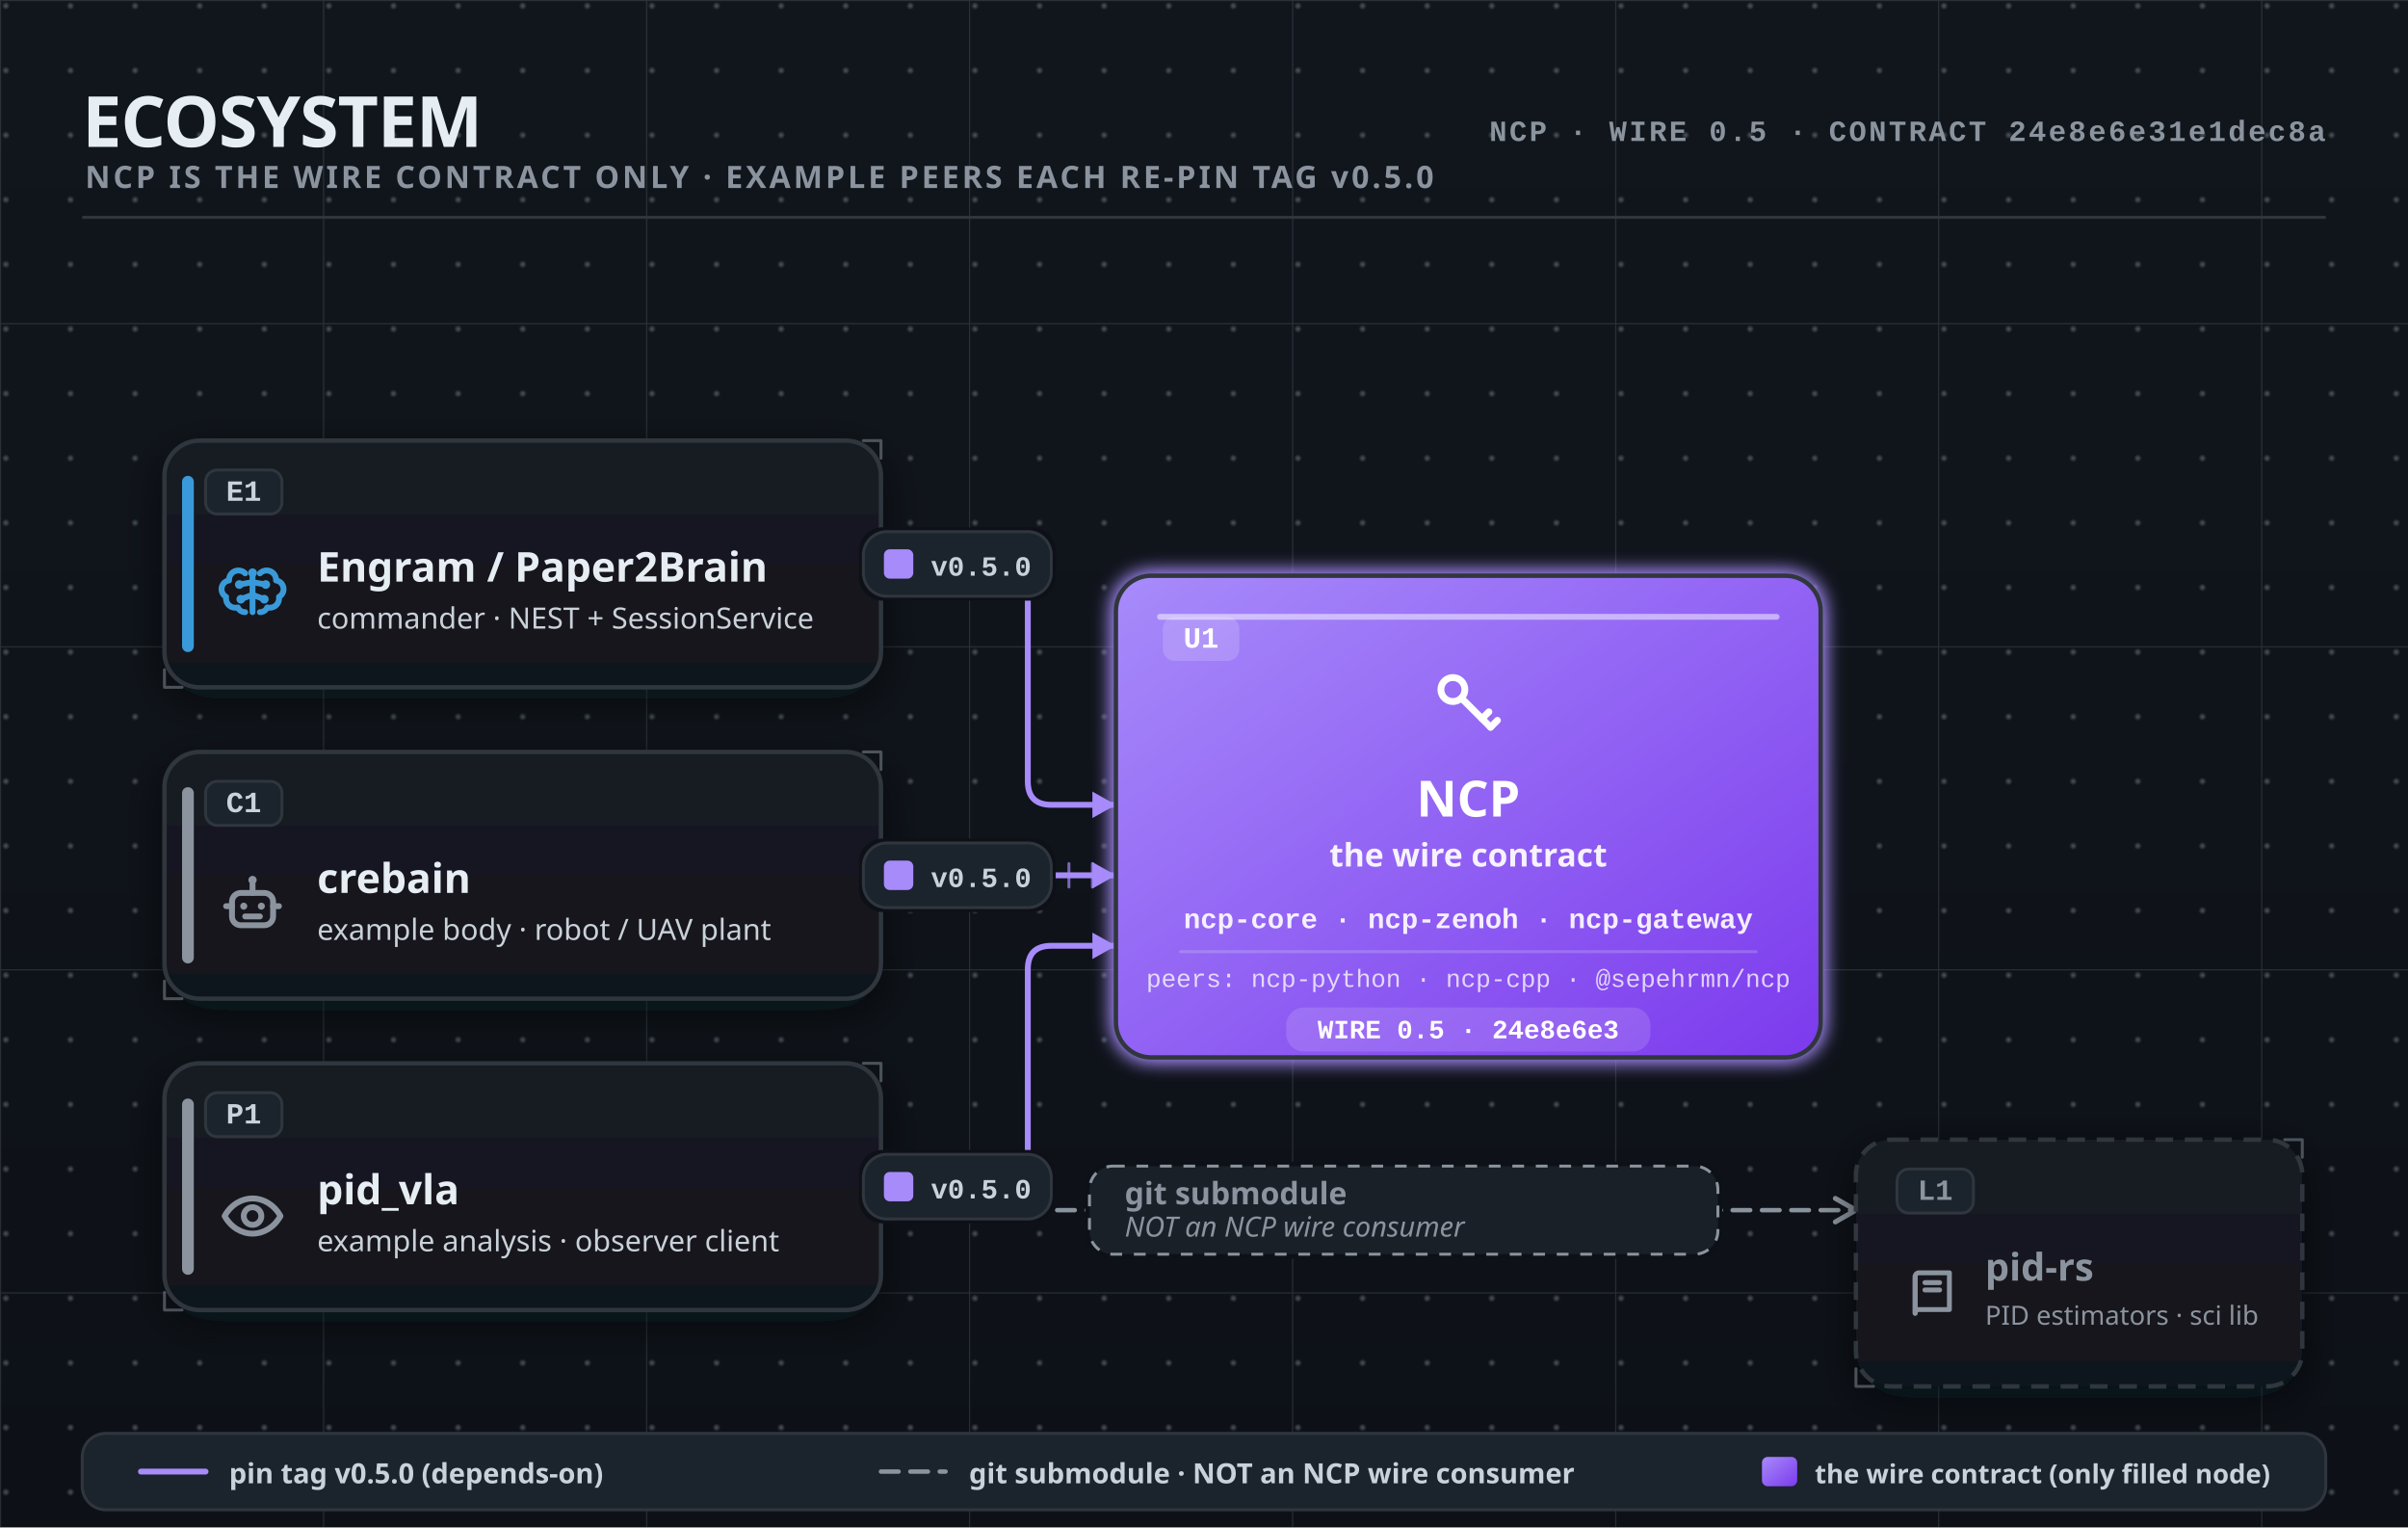
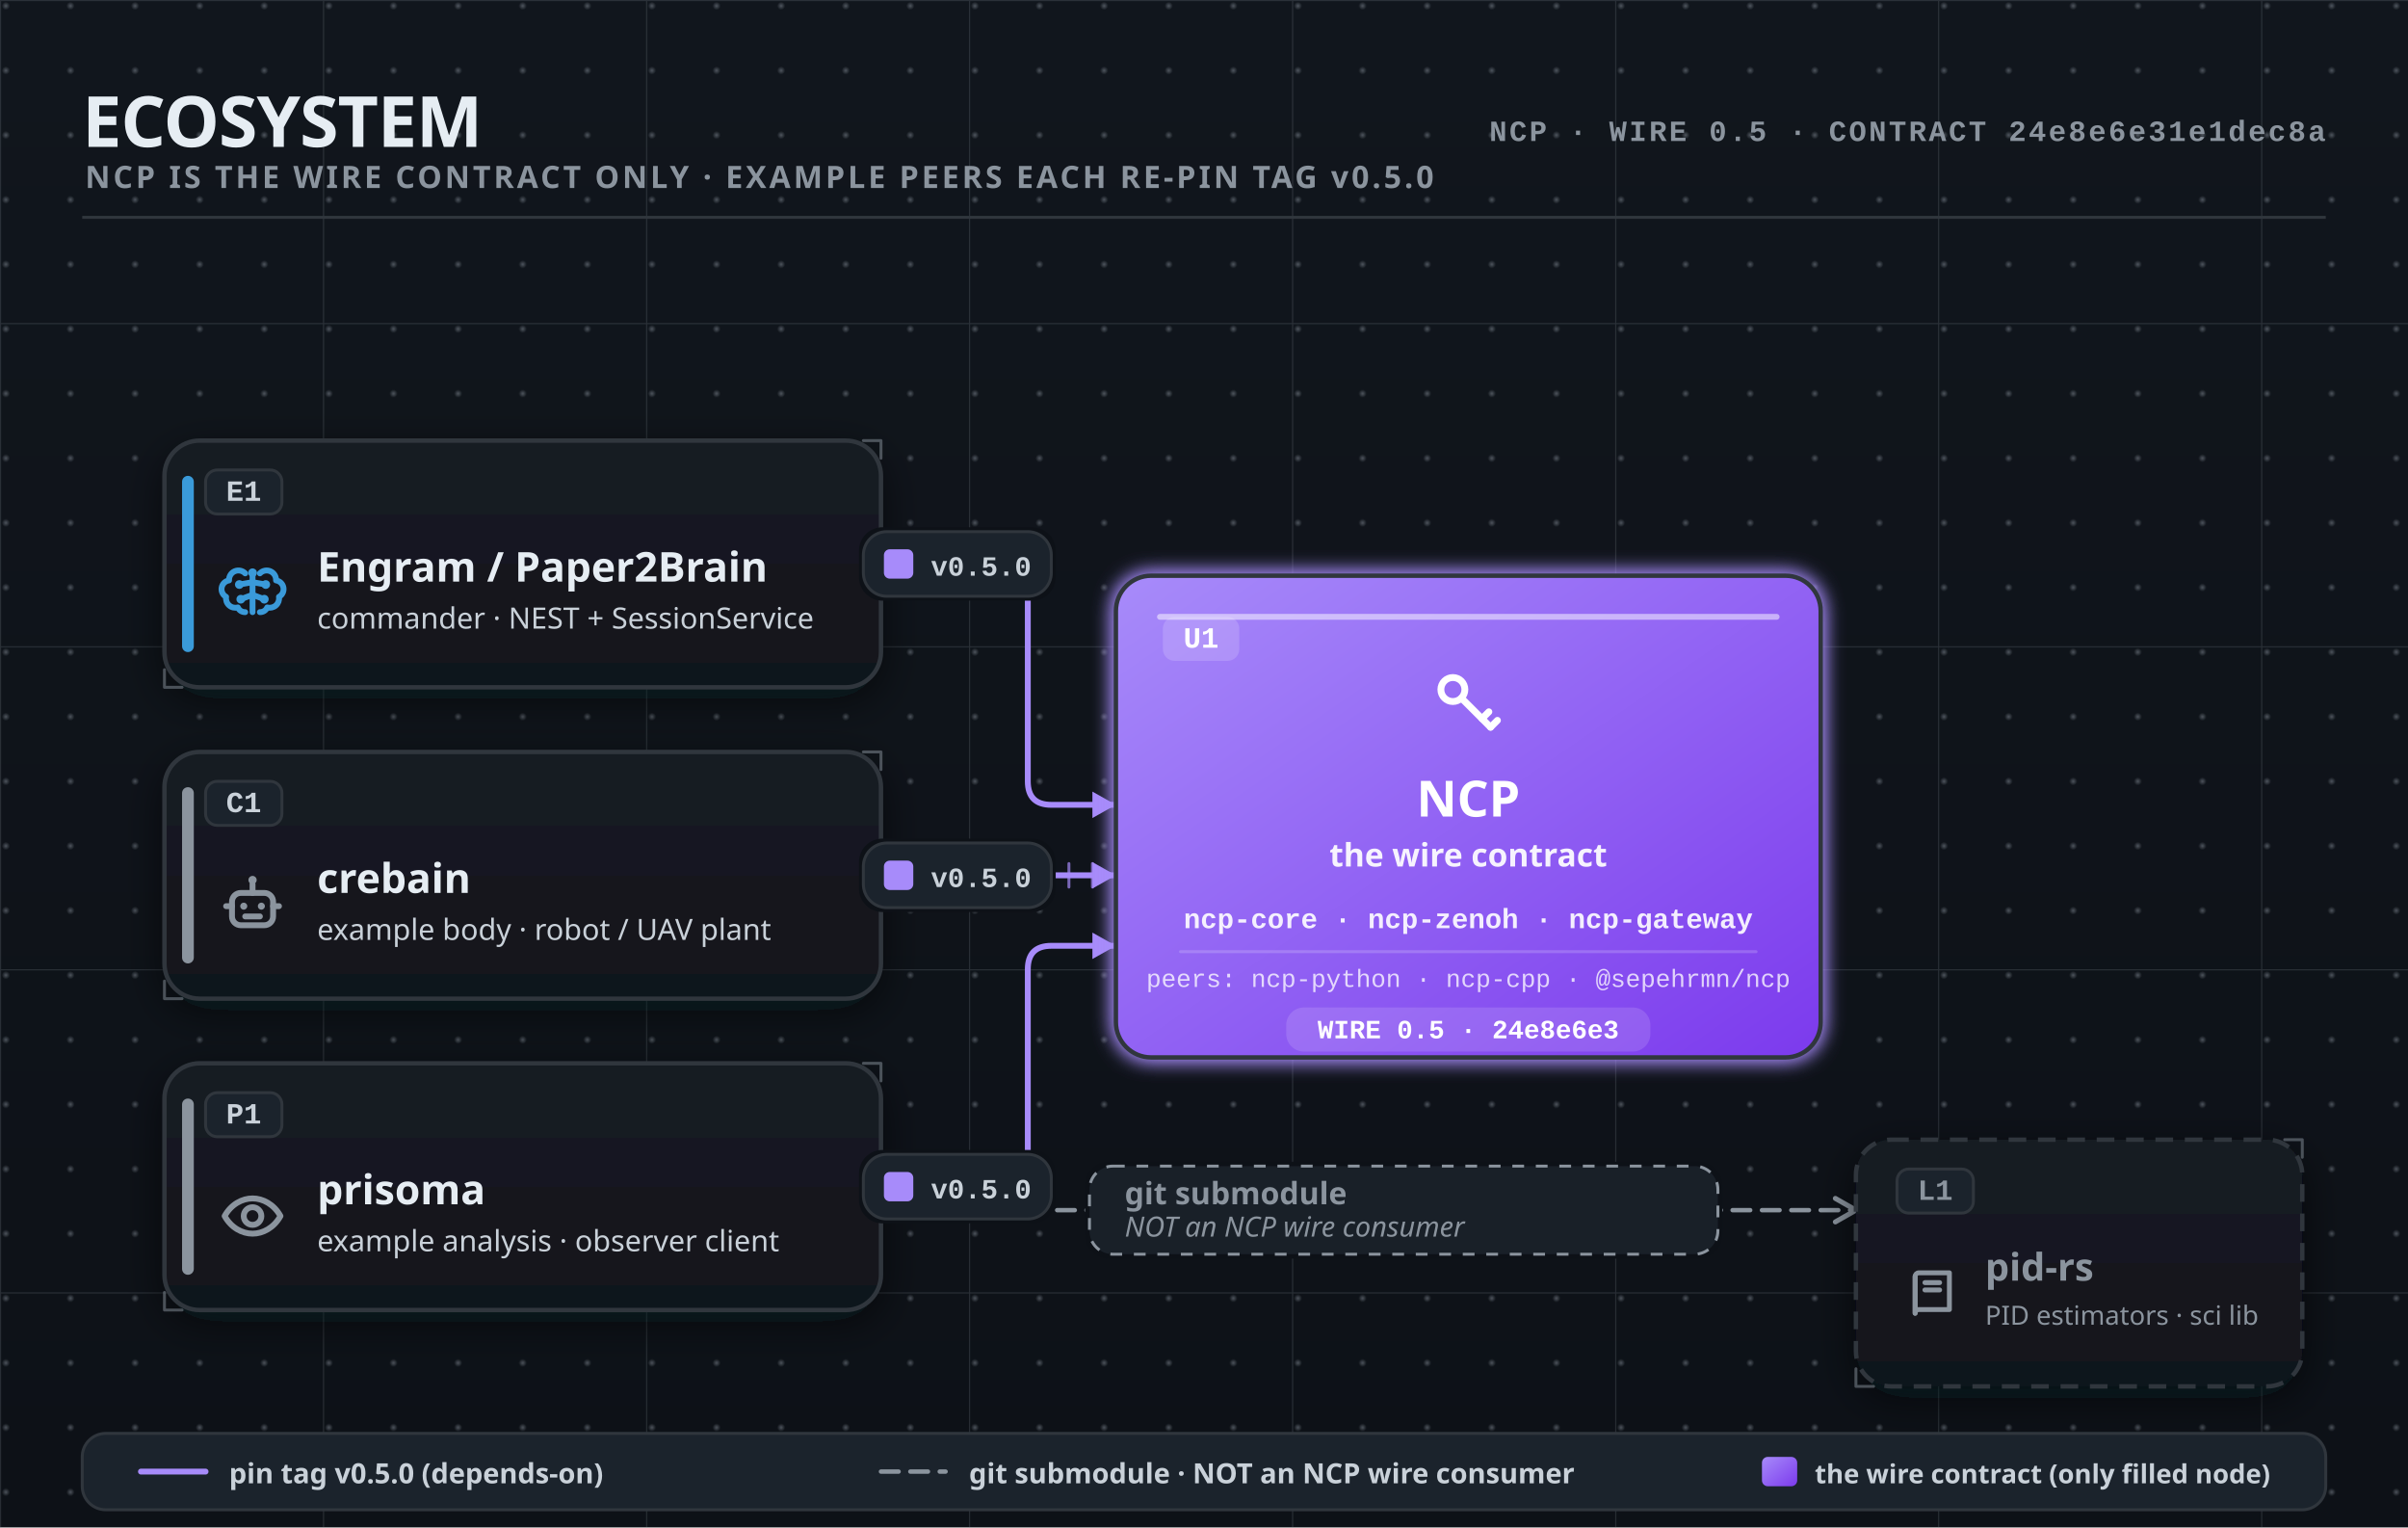
<svg xmlns="http://www.w3.org/2000/svg" width="820" height="520" viewBox="0 0 820 520" font-family="-apple-system, BlinkMacSystemFont, 'Segoe UI', 'Noto Sans', Helvetica, Arial, sans-serif" role="img">
  <defs>
    <linearGradient id="pageBg" x1="0" y1="0" x2="0" y2="1">
      <stop offset="0" stop-color="#11161d" />
      <stop offset="1" stop-color="#0d1117" />
    </linearGradient>
    <linearGradient id="surface" x1="0" y1="0" x2="0" y2="1">
      <stop offset="0" stop-color="#161b22" />
      <stop offset="1" stop-color="#11161d" />
    </linearGradient>
    <linearGradient id="busAction" x1="0" y1="0" x2="1" y2="0">
      <stop offset="0" stop-color="#e8783c" stop-opacity="0.85" />
      <stop offset="0.5" stop-color="#ff8a4c" stop-opacity="1" />
      <stop offset="1" stop-color="#e8783c" stop-opacity="0.85" />
    </linearGradient>
    <linearGradient id="contractHero" x1="0" y1="0" x2="1" y2="1">
      <stop offset="0" stop-color="#a78bfa" />
      <stop offset="1" stop-color="#7c3aed" />
    </linearGradient>
    <radialGradient id="gridDot" cx="0.5" cy="0.5" r="0.5">
      <stop offset="0" stop-color="#8b949e" stop-opacity="0.5" />
      <stop offset="1" stop-color="#8b949e" stop-opacity="0" />
    </radialGradient>
    <pattern id="grid" width="22" height="22" patternUnits="userSpaceOnUse">
      <circle cx="2" cy="2" r="1.4" fill="url(#gridDot)" />
    </pattern>
    <pattern id="gridMajor" width="110" height="110" patternUnits="userSpaceOnUse">
      <path d="M110 0H0V110" fill="none" stroke="#8b949e" stroke-width="0.75" stroke-opacity="0.22" />
    </pattern>
    <filter id="soft" x="-40%" y="-40%" width="180%" height="180%" color-interpolation-filters="sRGB">
      <feDropShadow dx="0" dy="4" stdDeviation="7" flood-color="#05070b" flood-opacity="0.6" />
    </filter>
    <filter id="halo" x="-60%" y="-60%" width="220%" height="220%" color-interpolation-filters="sRGB">
      <feGaussianBlur stdDeviation="3" />
    </filter>
    <filter id="glow" x="-90%" y="-90%" width="280%" height="280%" color-interpolation-filters="sRGB">
      <feGaussianBlur in="SourceGraphic" stdDeviation="3.4" result="b" />
      <feFlood flood-color="#ff8a4c" flood-opacity="0.9" />
      <feComposite in2="b" operator="in" result="g" />
      <feMerge>
        <feMergeNode in="g" />
        <feMergeNode in="g" />
        <feMergeNode in="SourceGraphic" />
      </feMerge>
    </filter>
    <marker id="arrowAction" markerUnits="userSpaceOnUse" markerWidth="12" markerHeight="12" refX="9" refY="5.5" orient="auto">
      <path d="M1,1 L9,5.5 L1,10 Z" fill="#e8783c" />
    </marker>
    <marker id="arrowControl" markerUnits="userSpaceOnUse" markerWidth="12" markerHeight="12" refX="9" refY="5.5" orient="auto">
      <path d="M1,1 L9,5.5 L1,10 Z" fill="#3a9ad9" />
    </marker>
    <marker id="replyControl" markerUnits="userSpaceOnUse" markerWidth="12" markerHeight="12" refX="9" refY="5.5" orient="auto">
      <path d="M2,1.5 L9,5.5 L2,9.5" fill="none" stroke="#3a9ad9" stroke-width="1.7" stroke-linecap="round" stroke-linejoin="round" />
    </marker>
    <marker id="arrowPercep" markerUnits="userSpaceOnUse" markerWidth="12" markerHeight="12" refX="9" refY="5.5" orient="auto">
      <path d="M1,1 L9,5.5 L1,10 Z" fill="#56b4e9" />
    </marker>
    <marker id="tapObserve" markerUnits="userSpaceOnUse" markerWidth="10" markerHeight="10" refX="5" refY="5" orient="auto">
      <circle cx="5" cy="5" r="3.2" fill="none" stroke="#8b949e" stroke-width="1.5" />
    </marker>
    <marker id="arrowContract" markerUnits="userSpaceOnUse" markerWidth="12" markerHeight="12" refX="9" refY="5.5" orient="auto">
      <path d="M1,1 L9,5.5 L1,10 Z" fill="#a78bfa" />
    </marker>
    <marker id="submoduleArrow" markerUnits="userSpaceOnUse" markerWidth="12" markerHeight="12" refX="9" refY="5.5" orient="auto">
      <path d="M2,1.5 L9,5.5 L2,9.5" fill="none" stroke="#8b949e" stroke-width="1.7" stroke-linecap="round" stroke-linejoin="round" />
    </marker>
    <marker id="arrowActive" markerUnits="userSpaceOnUse" markerWidth="12" markerHeight="12" refX="9" refY="5.5" orient="auto">
      <path d="M1,1 L9,5.5 L1,10 Z" fill="#33c295" />
    </marker>
    <marker id="arrowEstop" markerUnits="userSpaceOnUse" markerWidth="12" markerHeight="12" refX="9" refY="5.5" orient="auto">
      <path d="M1,1 L9,5.5 L1,10 Z" fill="#e8783c" stroke="#ffd9c2" stroke-width="0.6" />
    </marker>
    <marker id="arrowHold" markerUnits="userSpaceOnUse" markerWidth="12" markerHeight="12" refX="9" refY="5.5" orient="auto">
      <path d="M1,1 L9,5.5 L1,10 Z" fill="#f0b429" />
    </marker>
    <marker id="arrowMut" markerUnits="userSpaceOnUse" markerWidth="12" markerHeight="12" refX="9" refY="5.5" orient="auto">
      <path d="M1,1 L9,5.5 L1,10 Z" fill="#8b949e" />
    </marker>
    <marker id="arrowConfig" markerUnits="userSpaceOnUse" markerWidth="12" markerHeight="12" refX="9" refY="5.5" orient="auto">
      <path d="M1,1 L9,5.5 L1,10 Z" fill="#e08cbf" />
    </marker>
    <filter id="glowContract" x="-90%" y="-90%" width="280%" height="280%" color-interpolation-filters="sRGB">
      <feGaussianBlur in="SourceGraphic" stdDeviation="3.4" result="b" />
      <feFlood flood-color="#a78bfa" flood-opacity="0.9" />
      <feComposite in2="b" operator="in" result="g" />
      <feMerge>
        <feMergeNode in="g" />
        <feMergeNode in="g" />
        <feMergeNode in="SourceGraphic" />
      </feMerge>
    </filter>
    <filter id="glowActive" x="-90%" y="-90%" width="280%" height="280%" color-interpolation-filters="sRGB">
      <feGaussianBlur in="SourceGraphic" stdDeviation="3.4" result="b" />
      <feFlood flood-color="#33c295" flood-opacity="0.9" />
      <feComposite in2="b" operator="in" result="g" />
      <feMerge>
        <feMergeNode in="g" />
        <feMergeNode in="g" />
        <feMergeNode in="SourceGraphic" />
      </feMerge>
    </filter>
  </defs>
  <rect x="0" y="0" width="820" height="520" rx="0" fill="url(#pageBg)" />
  <rect x="0" y="0" width="820" height="520" rx="0" fill="url(#gridMajor)" />
  <rect x="0" y="0" width="820" height="520" rx="0" fill="url(#grid)" />
  <text x="28" y="50" font-family="-apple-system, BlinkMacSystemFont, 'Segoe UI', 'Noto Sans', Helvetica, Arial, sans-serif" font-size="24" font-weight="800" font-style="normal" fill="#e6edf3" text-anchor="start" letter-spacing="-0.3" text-rendering="geometricPrecision">ECOSYSTEM</text>
  <text x="29" y="64" font-family="-apple-system, BlinkMacSystemFont, 'Segoe UI', 'Noto Sans', Helvetica, Arial, sans-serif" font-size="10.5" font-weight="600" font-style="normal" fill="#8b949e" text-anchor="start" letter-spacing="1.0" text-rendering="geometricPrecision">NCP IS THE WIRE CONTRACT ONLY  ·  EXAMPLE PEERS EACH RE-PIN TAG v0.5.0</text>
  <line x1="28" y1="74" x2="792" y2="74" stroke="#30363d" stroke-width="1" stroke-linecap="butt" />
  <text x="792" y="48" font-family="ui-monospace, SFMono-Regular, 'SF Mono', Menlo, Consolas, 'Liberation Mono', monospace" font-size="10" font-weight="600" font-style="normal" fill="#8b949e" text-anchor="end" letter-spacing="0.8" text-rendering="geometricPrecision">NCP · WIRE 0.5 · CONTRACT 24e8e6e31e1dec8a</text>
  <path d="M300,192 L342,192 Q350,192 350,200 L350,266 Q350,274 358,274 L380,274" fill="none" stroke="#a78bfa" stroke-width="2" stroke-linecap="round" stroke-linejoin="round" marker-end="url(#arrowContract)" />
  <path d="M300,298 L380,298" fill="none" stroke="#a78bfa" stroke-width="2" stroke-linecap="round" stroke-linejoin="round" marker-end="url(#arrowContract)" />
  <path d="M300,404 L342,404 Q350,404 350,396 L350,330 Q350,322 358,322 L380,322" fill="none" stroke="#a78bfa" stroke-width="2" stroke-linecap="round" stroke-linejoin="round" marker-end="url(#arrowContract)" />
  <line x1="364" y1="294" x2="364" y2="302" stroke="#a78bfa" stroke-width="1" stroke-linecap="round" stroke-opacity="0.7" />
  <line x1="372" y1="294" x2="372" y2="302" stroke="#a78bfa" stroke-width="1" stroke-linecap="round" stroke-opacity="0.7" />
  <path d="M300,412 L632,412" fill="none" stroke="#8b949e" stroke-width="1.5" stroke-linecap="round" stroke-linejoin="round" stroke-dasharray="6 4" marker-end="url(#submoduleArrow)" />
  <rect x="56" y="150" width="244" height="84" rx="12" fill="url(#surface)" filter="url(#soft)" />
  <rect x="56" y="150" width="244" height="84" rx="12" fill="none" stroke="#30363d" stroke-width="1.5" />
  <rect x="62" y="162" width="4" height="60" rx="2" fill="#3a9ad9" />
  <path d="M294,150 L300,150 L300,156" fill="none" stroke="#8b949e" stroke-width="1" stroke-linecap="round" stroke-linejoin="round" stroke-opacity="0.5" />
  <path d="M56,228 L56,234 L62,234" fill="none" stroke="#8b949e" stroke-width="1" stroke-linecap="round" stroke-linejoin="round" stroke-opacity="0.5" />
  <rect x="70" y="160" width="26" height="15" rx="4" fill="#1b232c" stroke="#30363d" stroke-width="1" />
  <text x="83" y="170.5" font-family="ui-monospace, SFMono-Regular, 'SF Mono', Menlo, Consolas, 'Liberation Mono', monospace" font-size="10" font-weight="700" font-style="normal" fill="#c9d1d9" text-anchor="middle" text-rendering="geometricPrecision">E1</text>
  <g transform="translate(74,190) scale(1)" fill="none" stroke="#3a9ad9" stroke-width="2" stroke-linecap="round" stroke-linejoin="round">
    <path d="M9.5 5.2A3.2 3.2 0 0 0 4 7.6a3 3 0 0 0-1 5.6a3.2 3.2 0 0 0 4 3.6a2.6 2.6 0 0 0 2.5 1.6" />
    <path d="M14.5 5.2A3.2 3.2 0 0 1 20 7.6a3 3 0 0 1 1 5.6a3.2 3.2 0 0 1-4 3.6a2.6 2.6 0 0 1-2.5 1.6" />
    <path d="M12 5v13.4" />
    <circle cx="12" cy="5" r="0.5" fill="#3a9ad9" stroke="#3a9ad9" />
    <circle cx="7.5" cy="9" r="0.5" fill="#3a9ad9" stroke="#3a9ad9" />
    <circle cx="16.5" cy="9" r="0.5" fill="#3a9ad9" stroke="#3a9ad9" />
    <circle cx="8" cy="14" r="0.5" fill="#3a9ad9" stroke="#3a9ad9" />
    <circle cx="16" cy="14" r="0.5" fill="#3a9ad9" stroke="#3a9ad9" />
    <path d="M12 8.2 7.5 9M12 8.2 16.5 9M12 12.5 8 14M12 12.5 16 14" />
  </g>
  <text x="108" y="198" font-family="-apple-system, BlinkMacSystemFont, 'Segoe UI', 'Noto Sans', Helvetica, Arial, sans-serif" font-size="14" font-weight="700" font-style="normal" fill="#e6edf3" text-anchor="start" text-rendering="geometricPrecision">Engram / Paper2Brain</text>
  <text x="108" y="214" font-family="-apple-system, BlinkMacSystemFont, 'Segoe UI', 'Noto Sans', Helvetica, Arial, sans-serif" font-size="10" font-weight="500" font-style="normal" fill="#c9d1d9" text-anchor="start" text-rendering="geometricPrecision">commander · NEST + SessionService</text>
  <rect x="56" y="256" width="244" height="84" rx="12" fill="url(#surface)" filter="url(#soft)" />
  <rect x="56" y="256" width="244" height="84" rx="12" fill="none" stroke="#30363d" stroke-width="1.5" />
  <rect x="62" y="268" width="4" height="60" rx="2" fill="#8b949e" />
  <path d="M294,256 L300,256 L300,262" fill="none" stroke="#8b949e" stroke-width="1" stroke-linecap="round" stroke-linejoin="round" stroke-opacity="0.5" />
  <path d="M56,334 L56,340 L62,340" fill="none" stroke="#8b949e" stroke-width="1" stroke-linecap="round" stroke-linejoin="round" stroke-opacity="0.5" />
  <rect x="70" y="266" width="26" height="15" rx="4" fill="#1b232c" stroke="#30363d" stroke-width="1" />
  <text x="83" y="276.5" font-family="ui-monospace, SFMono-Regular, 'SF Mono', Menlo, Consolas, 'Liberation Mono', monospace" font-size="10" font-weight="700" font-style="normal" fill="#c9d1d9" text-anchor="middle" text-rendering="geometricPrecision">C1</text>
  <g transform="translate(74,296) scale(1)" fill="none" stroke="#8b949e" stroke-width="2" stroke-linecap="round" stroke-linejoin="round">
    <rect x="5" y="8" width="14" height="11" rx="3" />
    <path d="M12 8V5" />
    <circle cx="12" cy="3.6" r="1.4" fill="#8b949e" stroke="none" />
    <circle cx="9" cy="12.5" r="1.2" fill="#8b949e" stroke="none" />
    <circle cx="15" cy="12.5" r="1.2" fill="#8b949e" stroke="none" />
    <path d="M9.5 16h5" />
    <path d="M5 12.5H3M19 12.5h2" />
  </g>
  <text x="108" y="304" font-family="-apple-system, BlinkMacSystemFont, 'Segoe UI', 'Noto Sans', Helvetica, Arial, sans-serif" font-size="14" font-weight="700" font-style="normal" fill="#e6edf3" text-anchor="start" text-rendering="geometricPrecision">crebain</text>
  <text x="108" y="320" font-family="-apple-system, BlinkMacSystemFont, 'Segoe UI', 'Noto Sans', Helvetica, Arial, sans-serif" font-size="10" font-weight="500" font-style="normal" fill="#c9d1d9" text-anchor="start" text-rendering="geometricPrecision">example body · robot / UAV plant</text>
  <rect x="56" y="362" width="244" height="84" rx="12" fill="url(#surface)" filter="url(#soft)" />
  <rect x="56" y="362" width="244" height="84" rx="12" fill="none" stroke="#30363d" stroke-width="1.5" />
  <rect x="62" y="374" width="4" height="60" rx="2" fill="#8b949e" />
  <path d="M294,362 L300,362 L300,368" fill="none" stroke="#8b949e" stroke-width="1" stroke-linecap="round" stroke-linejoin="round" stroke-opacity="0.5" />
  <path d="M56,440 L56,446 L62,446" fill="none" stroke="#8b949e" stroke-width="1" stroke-linecap="round" stroke-linejoin="round" stroke-opacity="0.5" />
  <rect x="70" y="372" width="26" height="15" rx="4" fill="#1b232c" stroke="#30363d" stroke-width="1" />
  <text x="83" y="382.5" font-family="ui-monospace, SFMono-Regular, 'SF Mono', Menlo, Consolas, 'Liberation Mono', monospace" font-size="10" font-weight="700" font-style="normal" fill="#c9d1d9" text-anchor="middle" text-rendering="geometricPrecision">P1</text>
  <g transform="translate(74,402) scale(1)" fill="none" stroke="#8b949e" stroke-width="2" stroke-linecap="round" stroke-linejoin="round">
    <path d="M2.5 12c2.2-4 6-6 9.5-6s7.3 2 9.5 6c-2.2 4-6 6-9.5 6s-7.3-2-9.5-6Z" />
    <circle cx="12" cy="12" r="3" />
  </g>
-   <text x="108" y="410" font-family="-apple-system, BlinkMacSystemFont, 'Segoe UI', 'Noto Sans', Helvetica, Arial, sans-serif" font-size="14" font-weight="700" font-style="normal" fill="#e6edf3" text-anchor="start" text-rendering="geometricPrecision">pid_vla</text>
+   <text x="108" y="410" font-family="-apple-system, BlinkMacSystemFont, 'Segoe UI', 'Noto Sans', Helvetica, Arial, sans-serif" font-size="14" font-weight="700" font-style="normal" fill="#e6edf3" text-anchor="start" text-rendering="geometricPrecision">prisoma</text>
  <text x="108" y="426" font-family="-apple-system, BlinkMacSystemFont, 'Segoe UI', 'Noto Sans', Helvetica, Arial, sans-serif" font-size="10" font-weight="500" font-style="normal" fill="#c9d1d9" text-anchor="start" text-rendering="geometricPrecision">example analysis · observer client</text>
  <rect x="380" y="196" width="240" height="164" rx="12" fill="url(#contractHero)" stroke="#30363d" stroke-width="1.5" filter="url(#glowContract)" />
  <rect x="394" y="209" width="212" height="2" rx="1" fill="#ffffff" fill-opacity="0.5" />
  <rect x="396" y="210" width="26" height="15" rx="4" fill="#ffffff" fill-opacity="0.16" />
  <text x="409" y="220.5" font-family="ui-monospace, SFMono-Regular, 'SF Mono', Menlo, Consolas, 'Liberation Mono', monospace" font-size="10" font-weight="700" font-style="normal" fill="#ffffff" text-anchor="middle" text-rendering="geometricPrecision">U1</text>
  <g transform="translate(486.0,226) scale(1.1667)" fill="none" stroke="#ffffff" stroke-width="2" stroke-linecap="round" stroke-linejoin="round">
    <circle cx="7.5" cy="7.5" r="3.5" />
    <path d="M10 10l8.5 8.5" />
    <path d="M16 16l2-2M18.5 18.5l2-2" />
  </g>
  <text x="500.0" y="278" font-family="-apple-system, BlinkMacSystemFont, 'Segoe UI', 'Noto Sans', Helvetica, Arial, sans-serif" font-size="17" font-weight="800" font-style="normal" fill="#ffffff" text-anchor="middle" text-rendering="geometricPrecision">NCP</text>
  <text x="500.0" y="295" font-family="-apple-system, BlinkMacSystemFont, 'Segoe UI', 'Noto Sans', Helvetica, Arial, sans-serif" font-size="11" font-weight="600" font-style="normal" fill="#ffffff" fill-opacity="0.92" text-anchor="middle" text-rendering="geometricPrecision">the wire contract</text>
  <text x="500.0" y="316" font-family="ui-monospace, SFMono-Regular, 'SF Mono', Menlo, Consolas, 'Liberation Mono', monospace" font-size="9.5" font-weight="600" font-style="normal" fill="#ffffff" fill-opacity="0.9" text-anchor="middle" text-rendering="geometricPrecision">ncp-core · ncp-zenoh · ncp-gateway</text>
  <line x1="402" y1="324" x2="598" y2="324" stroke="#ffffff" stroke-width="1" stroke-linecap="round" stroke-opacity="0.18" />
  <text x="500.0" y="336" font-family="ui-monospace, SFMono-Regular, 'SF Mono', Menlo, Consolas, 'Liberation Mono', monospace" font-size="8.5" font-weight="500" font-style="normal" fill="#ffffff" fill-opacity="0.76" text-anchor="middle" text-rendering="geometricPrecision">peers: ncp-python · ncp-cpp · @sepehrmn/ncp</text>
  <rect x="438.0" y="343" width="124" height="15" rx="6" fill="#ffffff" fill-opacity="0.13" />
  <text x="500.0" y="353.5" font-family="ui-monospace, SFMono-Regular, 'SF Mono', Menlo, Consolas, 'Liberation Mono', monospace" font-size="9" font-weight="700" font-style="normal" fill="#ffffff" text-anchor="middle" text-rendering="geometricPrecision">WIRE 0.5 · 24e8e6e3</text>
  <rect x="632" y="388" width="152" height="84" rx="12" fill="url(#surface)" filter="url(#soft)" />
  <rect x="632" y="388" width="152" height="84" rx="12" fill="none" stroke="#30363d" stroke-width="1.5" stroke-dasharray="6 4" />
  <path d="M778,388 L784,388 L784,394" fill="none" stroke="#8b949e" stroke-width="1" stroke-linecap="round" stroke-linejoin="round" stroke-opacity="0.5" />
  <path d="M632,466 L632,472 L638,472" fill="none" stroke="#8b949e" stroke-width="1" stroke-linecap="round" stroke-linejoin="round" stroke-opacity="0.5" />
  <rect x="646" y="398" width="26" height="15" rx="4" fill="#1b232c" stroke="#30363d" stroke-width="1" />
  <text x="659" y="408.5" font-family="ui-monospace, SFMono-Regular, 'SF Mono', Menlo, Consolas, 'Liberation Mono', monospace" font-size="10" font-weight="700" font-style="normal" fill="#8b949e" text-anchor="middle" text-rendering="geometricPrecision">L1</text>
  <g transform="translate(648,430) scale(0.8333)" fill="none" stroke="#8b949e" stroke-width="2" stroke-linecap="round" stroke-linejoin="round">
    <path d="M5 5.5A1.5 1.5 0 0 1 6.5 4H19v15H6.5A1.5 1.5 0 0 0 5 20.5Z" />
    <path d="M5 5.5v15" />
    <path d="M9 8h6M9 11h6" />
  </g>
  <text x="676" y="436" font-family="-apple-system, BlinkMacSystemFont, 'Segoe UI', 'Noto Sans', Helvetica, Arial, sans-serif" font-size="13" font-weight="700" font-style="normal" fill="#8b949e" text-anchor="start" text-rendering="geometricPrecision">pid-rs</text>
  <text x="676" y="451" font-family="-apple-system, BlinkMacSystemFont, 'Segoe UI', 'Noto Sans', Helvetica, Arial, sans-serif" font-size="9" font-weight="500" font-style="normal" fill="#8b949e" text-anchor="start" text-rendering="geometricPrecision">PID estimators · sci lib</text>
  <rect x="292.5" y="179.5" width="67" height="25" rx="8" fill="#0d1117" />
  <rect x="294.0" y="181.0" width="64" height="22" rx="8" fill="#1b232c" stroke="#30363d" stroke-width="1" />
  <rect x="301.0" y="187.0" width="10" height="10" rx="2" fill="#a78bfa" />
  <text x="317.0" y="196.0" font-family="ui-monospace, SFMono-Regular, 'SF Mono', Menlo, Consolas, 'Liberation Mono', monospace" font-size="9.5" font-weight="700" font-style="normal" fill="#c9d1d9" text-anchor="start" text-rendering="geometricPrecision">v0.5.0</text>
  <rect x="292.5" y="285.5" width="67" height="25" rx="8" fill="#0d1117" />
  <rect x="294.0" y="287.0" width="64" height="22" rx="8" fill="#1b232c" stroke="#30363d" stroke-width="1" />
  <rect x="301.0" y="293.0" width="10" height="10" rx="2" fill="#a78bfa" />
  <text x="317.0" y="302.0" font-family="ui-monospace, SFMono-Regular, 'SF Mono', Menlo, Consolas, 'Liberation Mono', monospace" font-size="9.5" font-weight="700" font-style="normal" fill="#c9d1d9" text-anchor="start" text-rendering="geometricPrecision">v0.5.0</text>
  <rect x="292.5" y="391.5" width="67" height="25" rx="8" fill="#0d1117" />
  <rect x="294.0" y="393.0" width="64" height="22" rx="8" fill="#1b232c" stroke="#30363d" stroke-width="1" />
  <rect x="301.0" y="399.0" width="10" height="10" rx="2" fill="#a78bfa" />
  <text x="317.0" y="408.0" font-family="ui-monospace, SFMono-Regular, 'SF Mono', Menlo, Consolas, 'Liberation Mono', monospace" font-size="9.5" font-weight="700" font-style="normal" fill="#c9d1d9" text-anchor="start" text-rendering="geometricPrecision">v0.5.0</text>
  <rect x="369.5" y="395.5" width="217" height="33" rx="8" fill="#0d1117" />
  <rect x="371.0" y="397.0" width="214" height="30" rx="8" fill="#1b232c" stroke="#8b949e" stroke-width="1" stroke-dasharray="4 4" fill-opacity="0.85" />
  <text x="383.0" y="410.0" font-family="-apple-system, BlinkMacSystemFont, 'Segoe UI', 'Noto Sans', Helvetica, Arial, sans-serif" font-size="10.5" font-weight="700" font-style="normal" fill="#8b949e" text-anchor="start" text-rendering="geometricPrecision">git submodule</text>
  <text x="383.0" y="421.0" font-family="-apple-system, BlinkMacSystemFont, 'Segoe UI', 'Noto Sans', Helvetica, Arial, sans-serif" font-size="9.5" font-weight="500" font-style="italic" fill="#8b949e" text-anchor="start" text-rendering="geometricPrecision">NOT an NCP wire consumer</text>
  <rect x="28" y="488" width="764" height="26" rx="8" fill="#1b232c" stroke="#30363d" stroke-width="1" />
  <line x1="48" y1="501" x2="70" y2="501" stroke="#a78bfa" stroke-width="2" stroke-linecap="round" />
  <text x="78" y="505" font-family="-apple-system, BlinkMacSystemFont, 'Segoe UI', 'Noto Sans', Helvetica, Arial, sans-serif" font-size="9.5" font-weight="600" font-style="normal" fill="#c9d1d9" text-anchor="start" text-rendering="geometricPrecision">pin tag v0.5.0 (depends-on)</text>
  <line x1="300" y1="501" x2="322" y2="501" stroke="#8b949e" stroke-width="1.5" stroke-linecap="round" stroke-dasharray="6 4" />
  <text x="330" y="505" font-family="-apple-system, BlinkMacSystemFont, 'Segoe UI', 'Noto Sans', Helvetica, Arial, sans-serif" font-size="9.5" font-weight="600" font-style="normal" fill="#c9d1d9" text-anchor="start" text-rendering="geometricPrecision">git submodule · NOT an NCP wire consumer</text>
  <rect x="600" y="496" width="12" height="10" rx="2" fill="url(#contractHero)" />
  <text x="618" y="505" font-family="-apple-system, BlinkMacSystemFont, 'Segoe UI', 'Noto Sans', Helvetica, Arial, sans-serif" font-size="9" font-weight="600" font-style="normal" fill="#c9d1d9" text-anchor="start" text-rendering="geometricPrecision">the wire contract (only filled node)</text>
</svg>
